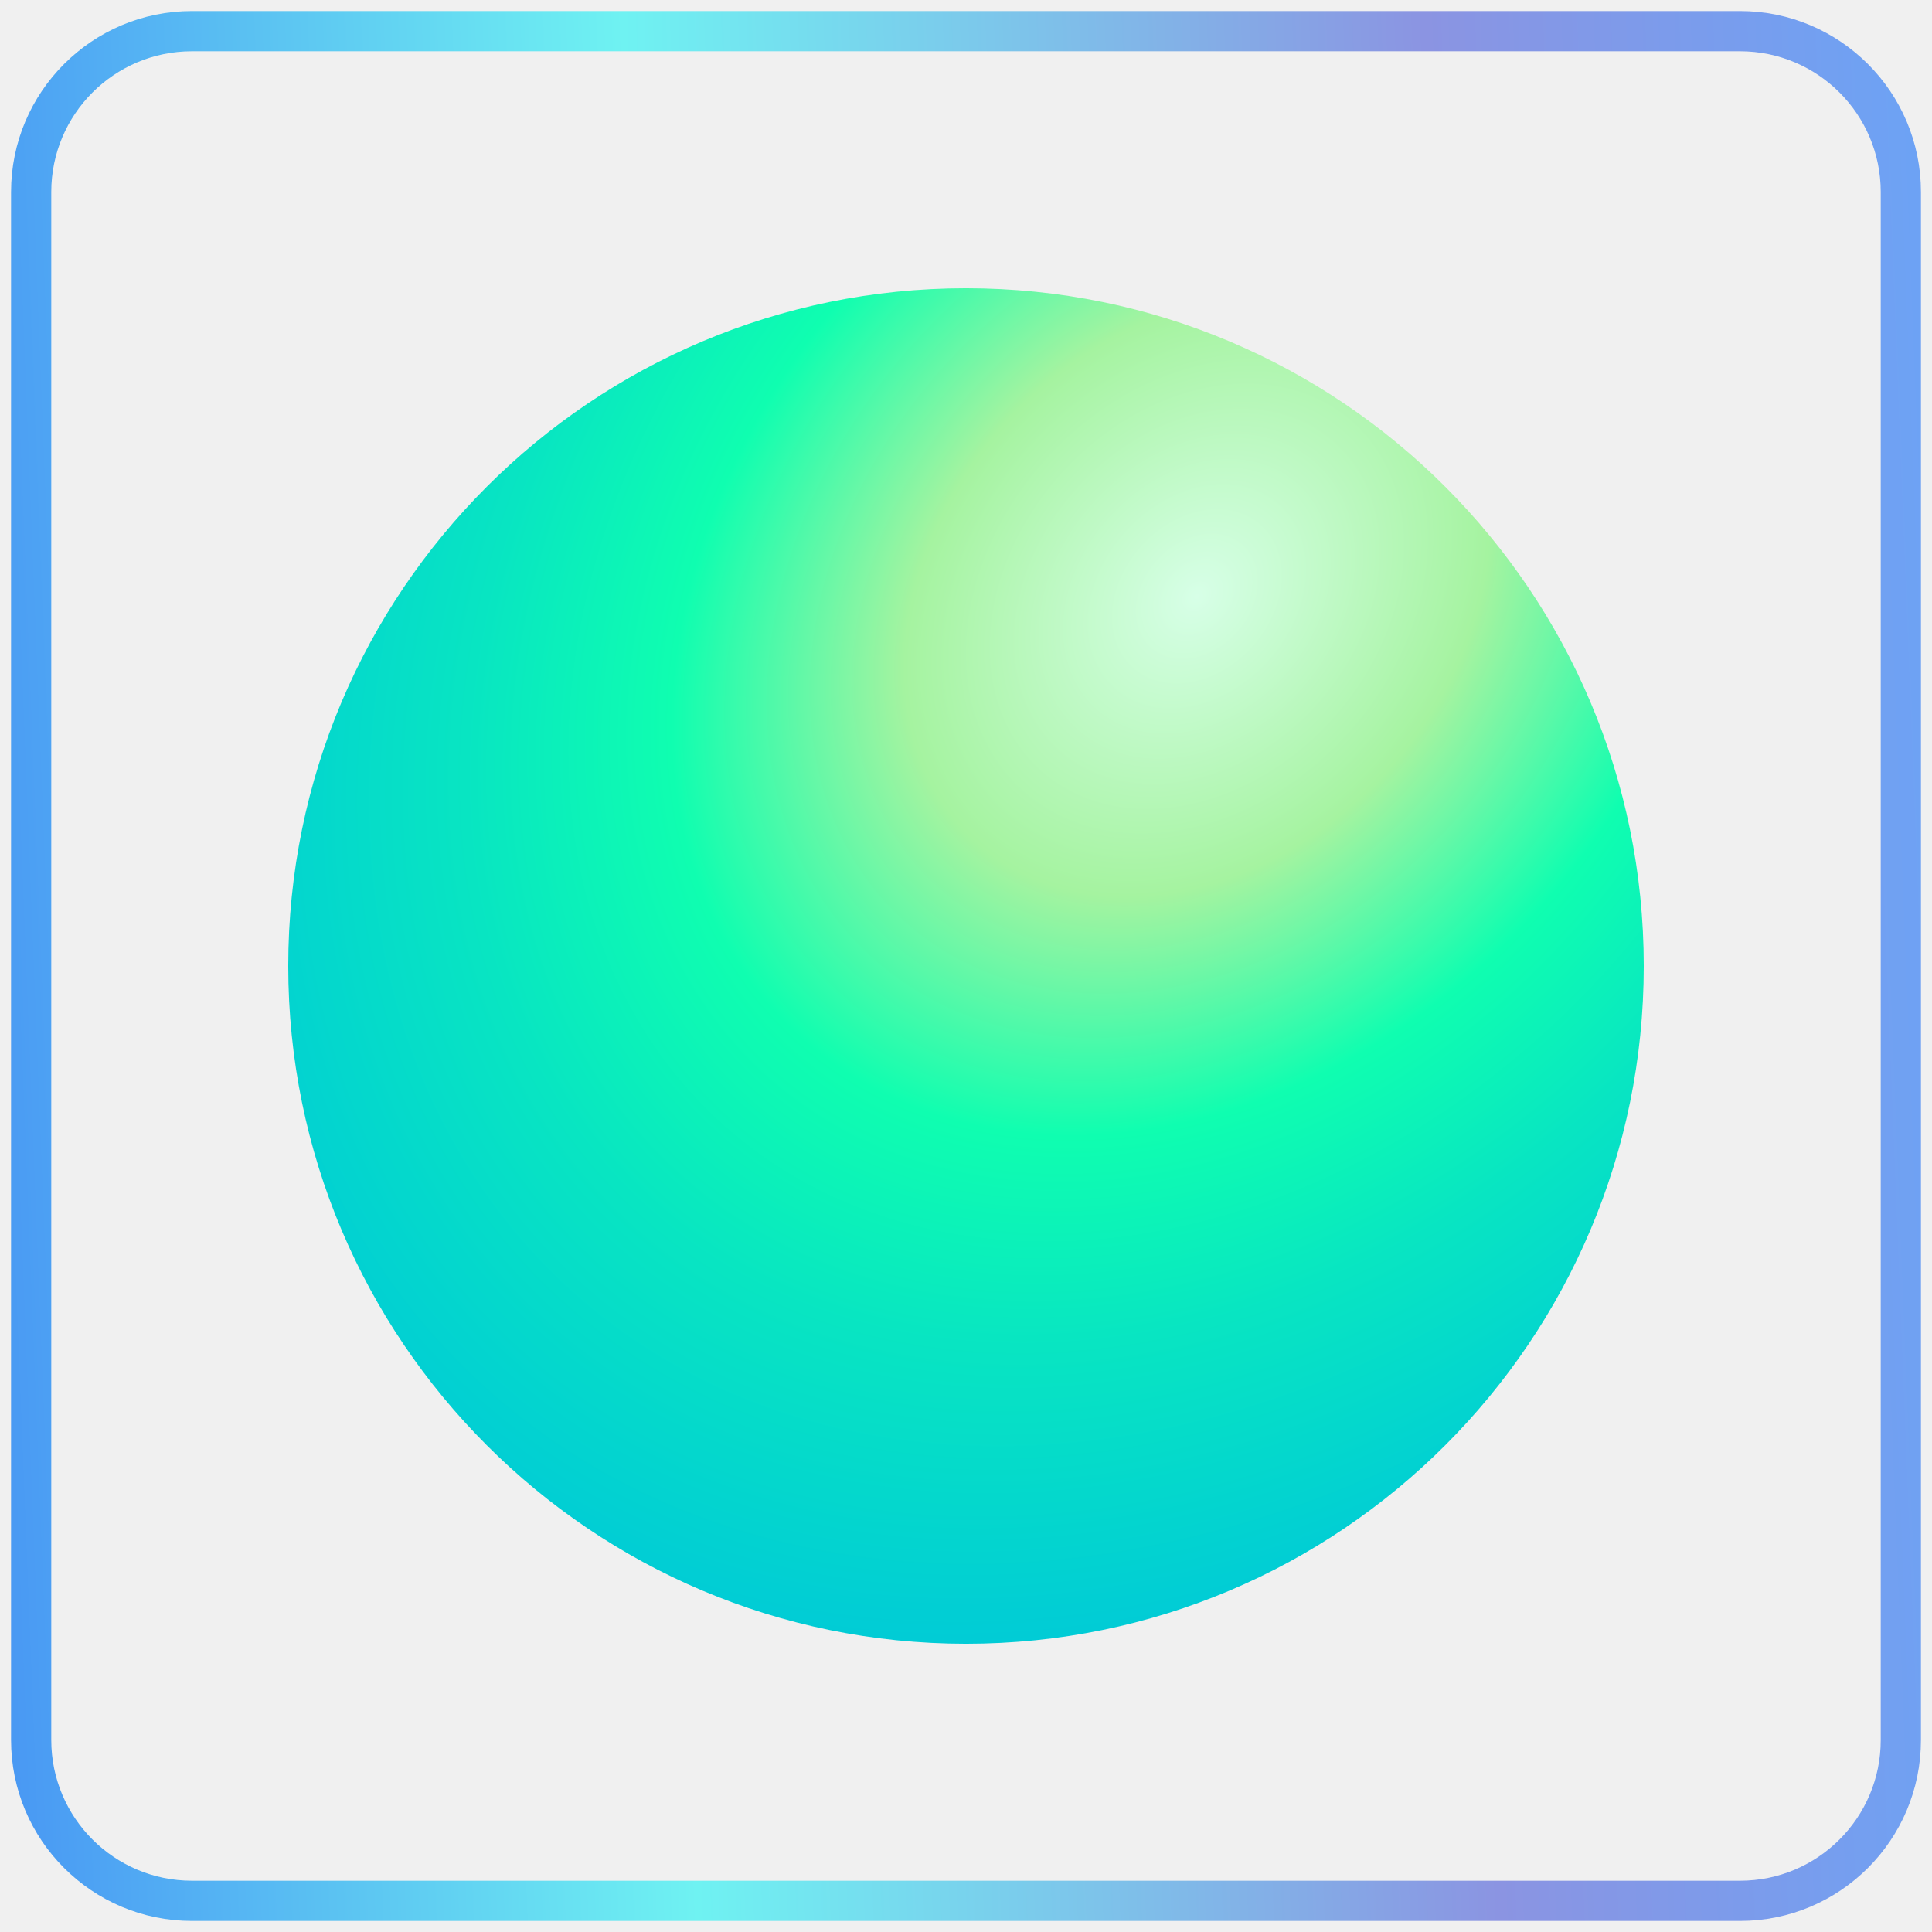
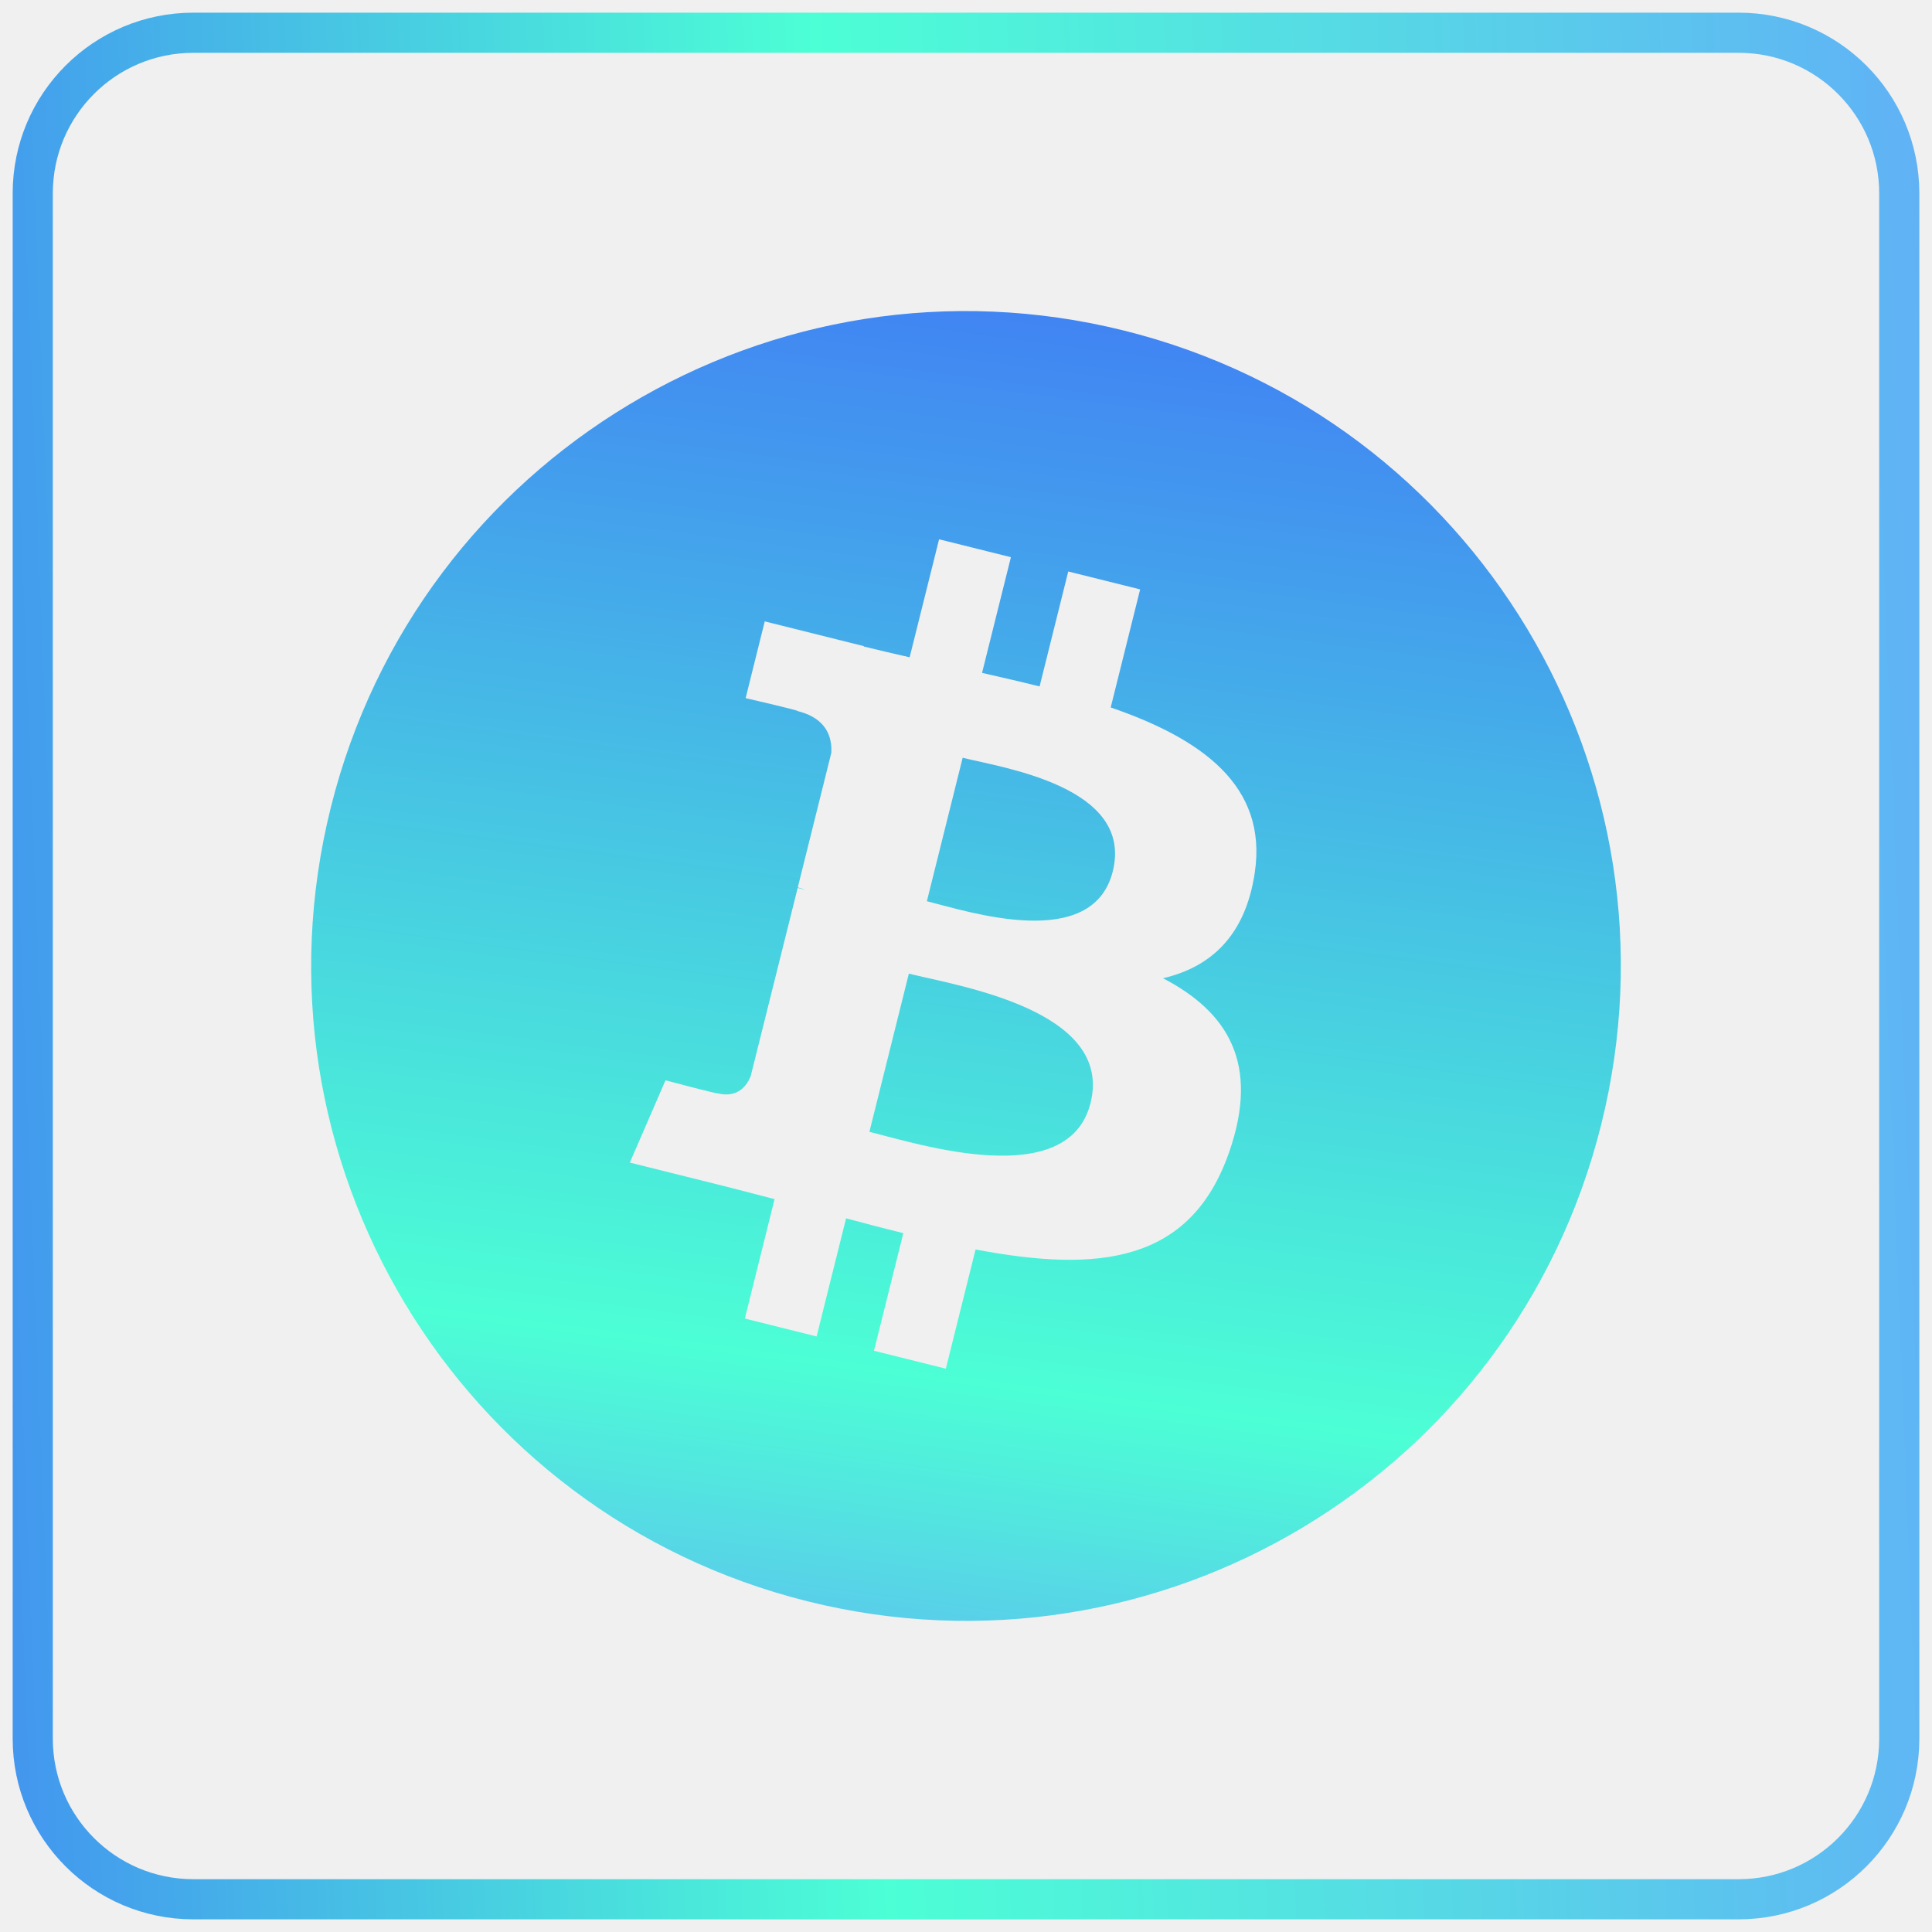
- <svg xmlns="http://www.w3.org/2000/svg" width="124" height="124" viewBox="0 0 124 124" fill="none">
-   <rect x="2" y="2" width="120" height="120" rx="10.323" stroke="url(#paint0_linear_382_6894)" stroke-width="2.581" />
-   <circle cx="62" cy="62" r="43.5" fill="url(#paint1_radial_382_6894)" />
+ <svg xmlns="http://www.w3.org/2000/svg" width="118" height="118" viewBox="0 0 118 118" fill="none">
+   <rect x="2" y="2" width="114" height="114" rx="9.806" stroke="url(#paint0_linear_647_31412)" stroke-width="2.452" />
+   <g clip-path="url(#clip0_647_31412)">
+     <path d="M20.202 49.327C25.542 27.896 47.246 14.853 68.671 20.195C90.101 25.538 103.141 47.246 97.799 68.676C92.456 90.104 70.751 103.144 49.32 97.802C27.899 92.459 14.858 70.754 20.202 49.327ZM55.558 40.145C54.603 39.927 53.666 39.712 52.756 39.486L52.761 39.464L46.708 37.952L45.541 42.64C45.583 42.649 48.794 43.386 48.728 43.433C50.505 43.876 50.828 45.052 50.773 45.984L48.726 54.198C48.848 54.23 49.007 54.275 49.182 54.345L48.72 54.23L45.848 65.736C45.63 66.276 45.079 67.086 43.837 66.778C43.881 66.842 40.647 65.982 40.647 65.982L38.468 71.007L44.181 72.431C45.243 72.697 46.284 72.976 47.308 73.238L45.492 80.532L49.876 81.626L51.676 74.411C52.872 74.736 54.035 75.036 55.172 75.318L53.379 82.5L57.769 83.594L59.584 76.314C67.068 77.731 72.697 77.16 75.064 70.393C76.972 64.943 74.97 61.798 71.032 59.747C73.9 59.083 76.061 57.197 76.637 53.301C77.432 47.978 73.379 45.117 67.838 43.208L69.636 35.998L65.245 34.904L63.495 41.925C62.343 41.637 61.158 41.366 59.98 41.098L61.743 34.031L57.356 32.938L55.558 40.145ZM55.51 59.466C58.485 60.208 68.022 61.679 66.608 67.362C65.251 72.812 56.076 69.867 53.1 69.127L55.51 59.466ZM58.796 46.281C61.275 46.899 69.254 48.052 67.964 53.223C66.726 58.179 59.089 55.66 56.61 55.043L58.796 46.281Z" fill="url(#paint1_linear_647_31412)" />
+   </g>
  <defs>
-     <linearGradient id="paint0_linear_382_6894" x1="135.303" y1="62" x2="-10.53" y2="67.799" gradientUnits="userSpaceOnUse">
+     <linearGradient id="paint0_linear_647_31412" x1="128.638" y1="59" x2="-9.903" y2="64.509" gradientUnits="userSpaceOnUse">
      <stop stop-color="#63A7FA" />
-       <stop offset="0.284" stop-color="#8B94E2" />
-       <stop offset="0.636" stop-color="#6FF2F2" />
+       <stop offset="0.552" stop-color="#4CFFD5" />
      <stop offset="1" stop-color="#4185F3" />
    </linearGradient>
-     <radialGradient id="paint1_radial_382_6894" cx="0" cy="0" r="1" gradientUnits="userSpaceOnUse" gradientTransform="translate(76.6812 38.6187) rotate(132.33) scale(74.2871 58.8029)">
-       <stop stop-color="#D7FFE7" />
-       <stop offset="0.281" stop-color="#A5F3A0" />
-       <stop offset="0.506" stop-color="#0FFEB0" />
-       <stop offset="0.704" stop-color="#08E5C2" />
-       <stop offset="1" stop-color="#00CAD7" />
-     </radialGradient>
+     <linearGradient id="paint1_linear_647_31412" x1="58.999" y1="18.999" x2="47" y2="110.334" gradientUnits="userSpaceOnUse">
+       <stop stop-color="#4185F3" />
+       <stop offset="0.704" stop-color="#4CFFD5" />
+       <stop offset="1" stop-color="#63A7FA" />
+     </linearGradient>
+     <clipPath id="clip0_647_31412">
+       <rect width="80" height="80" fill="white" transform="translate(19 19)" />
+     </clipPath>
  </defs>
</svg>
